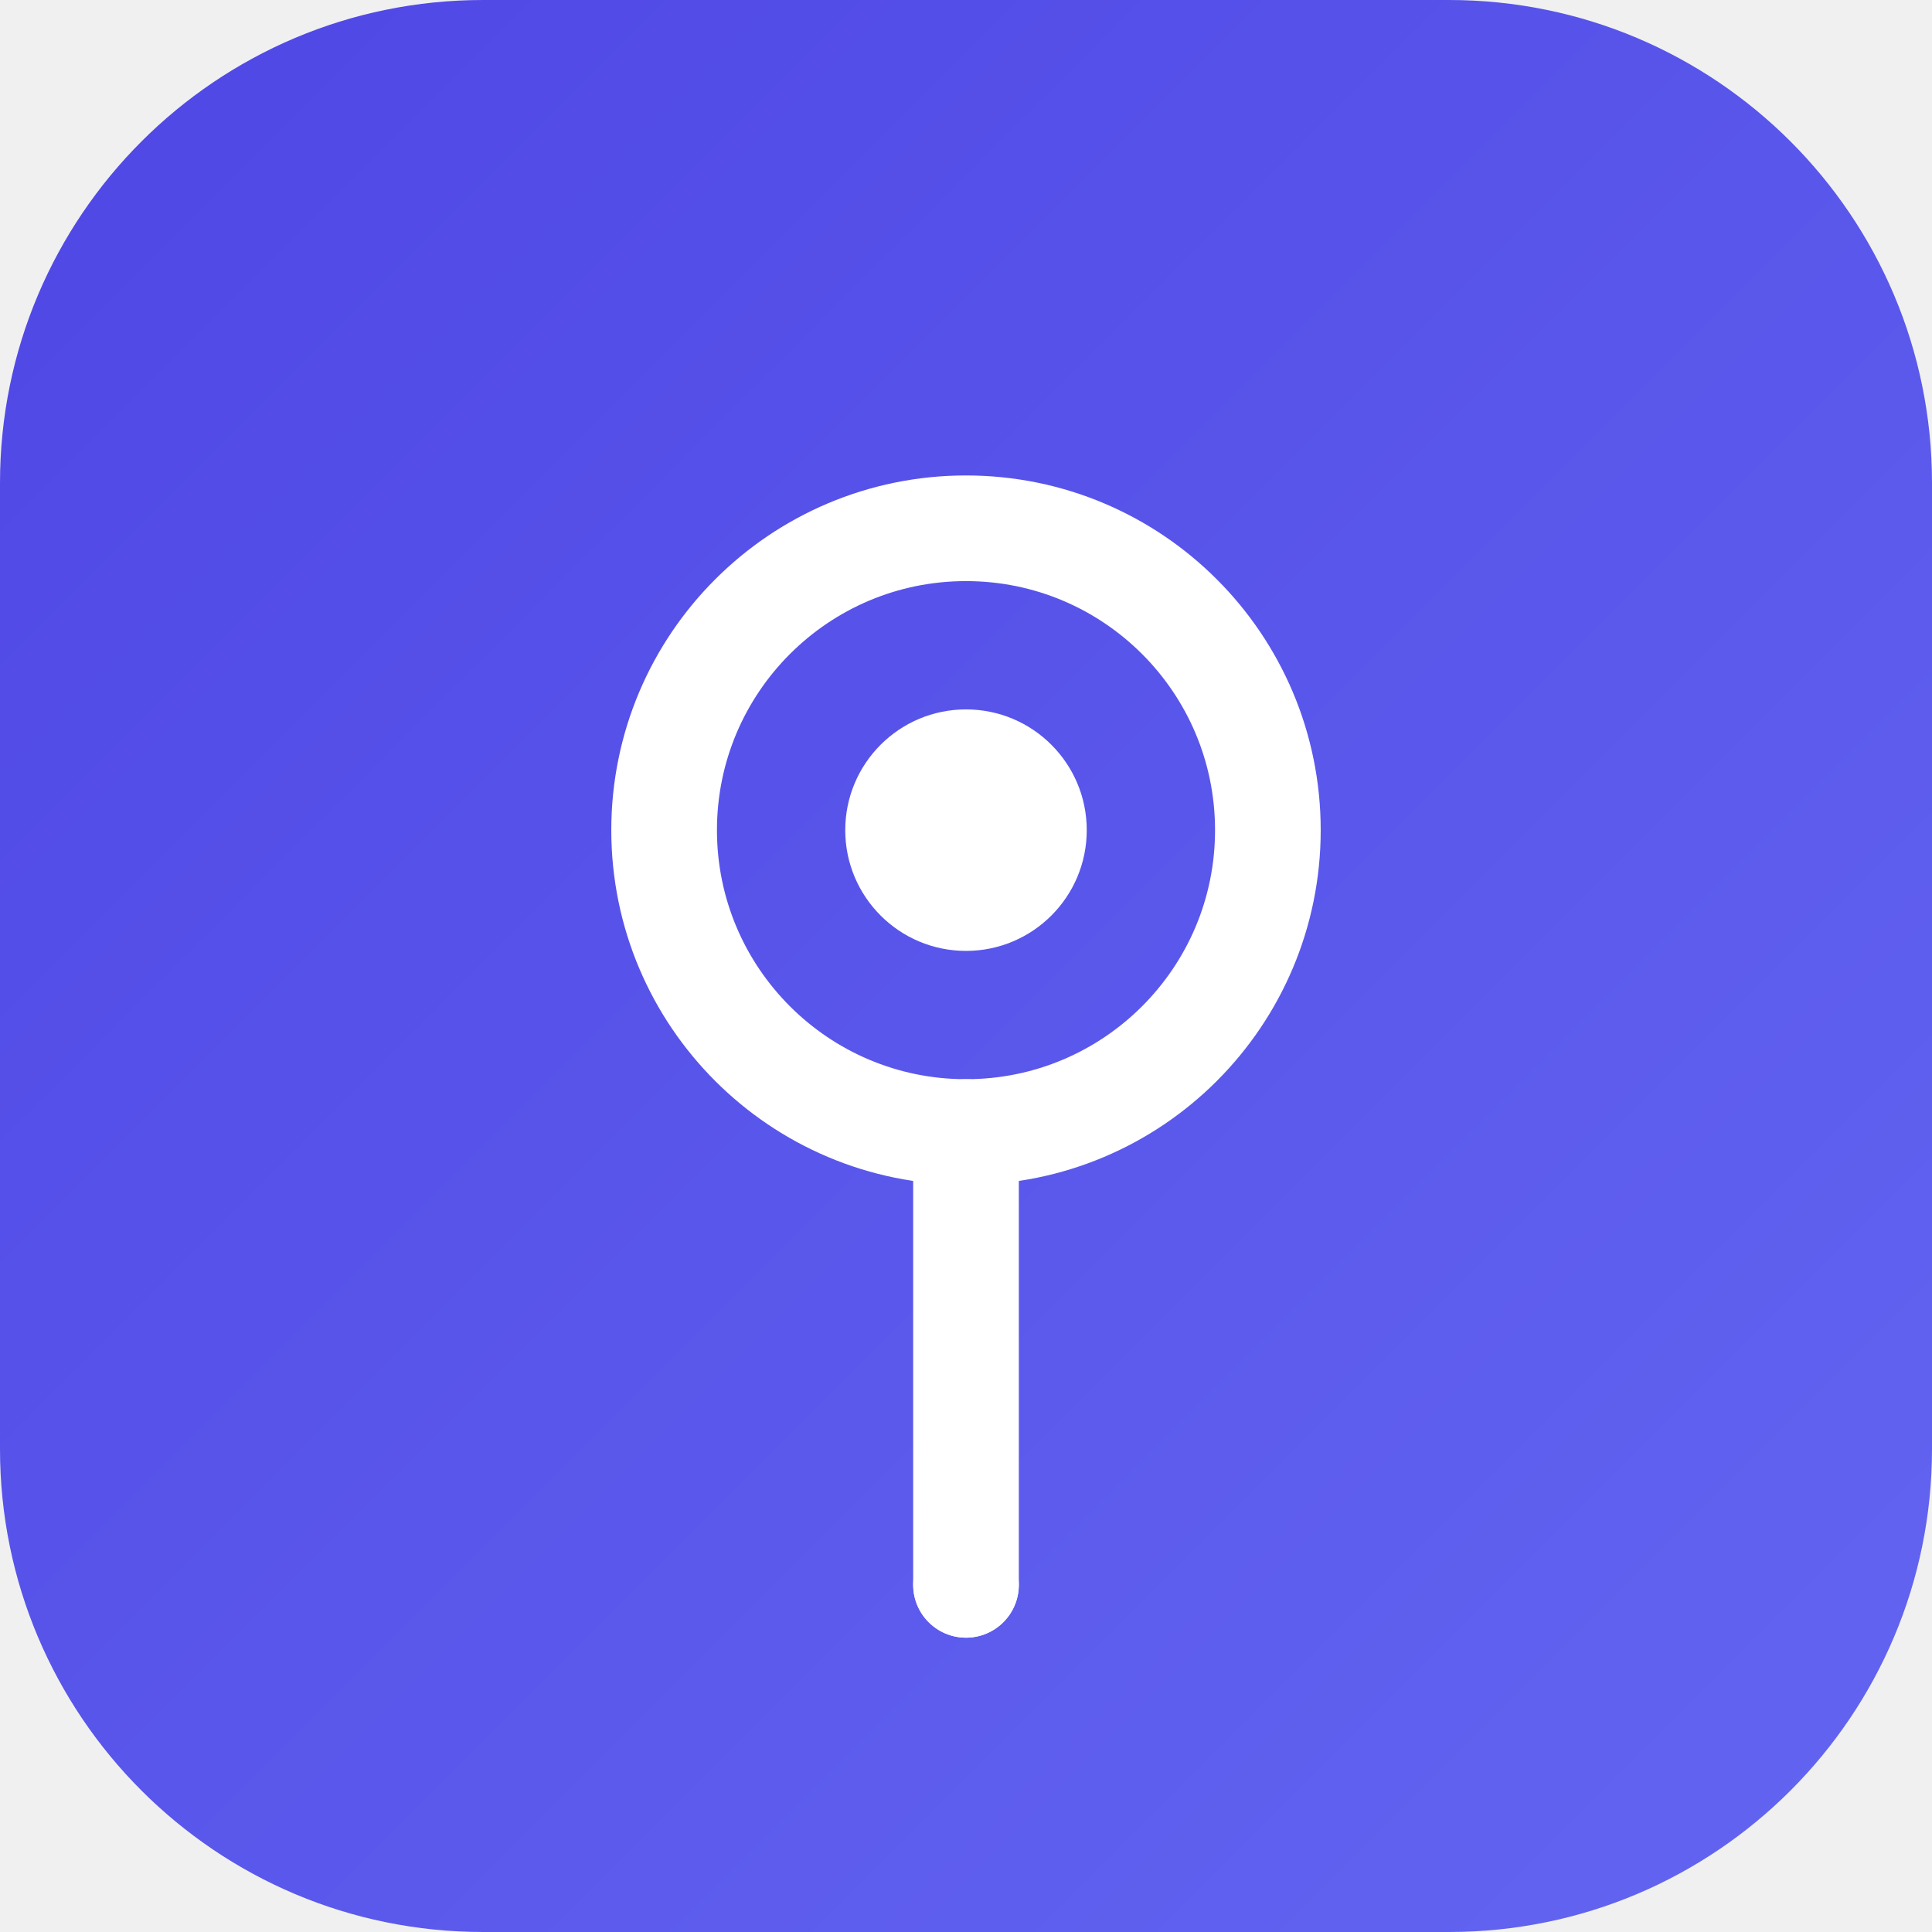
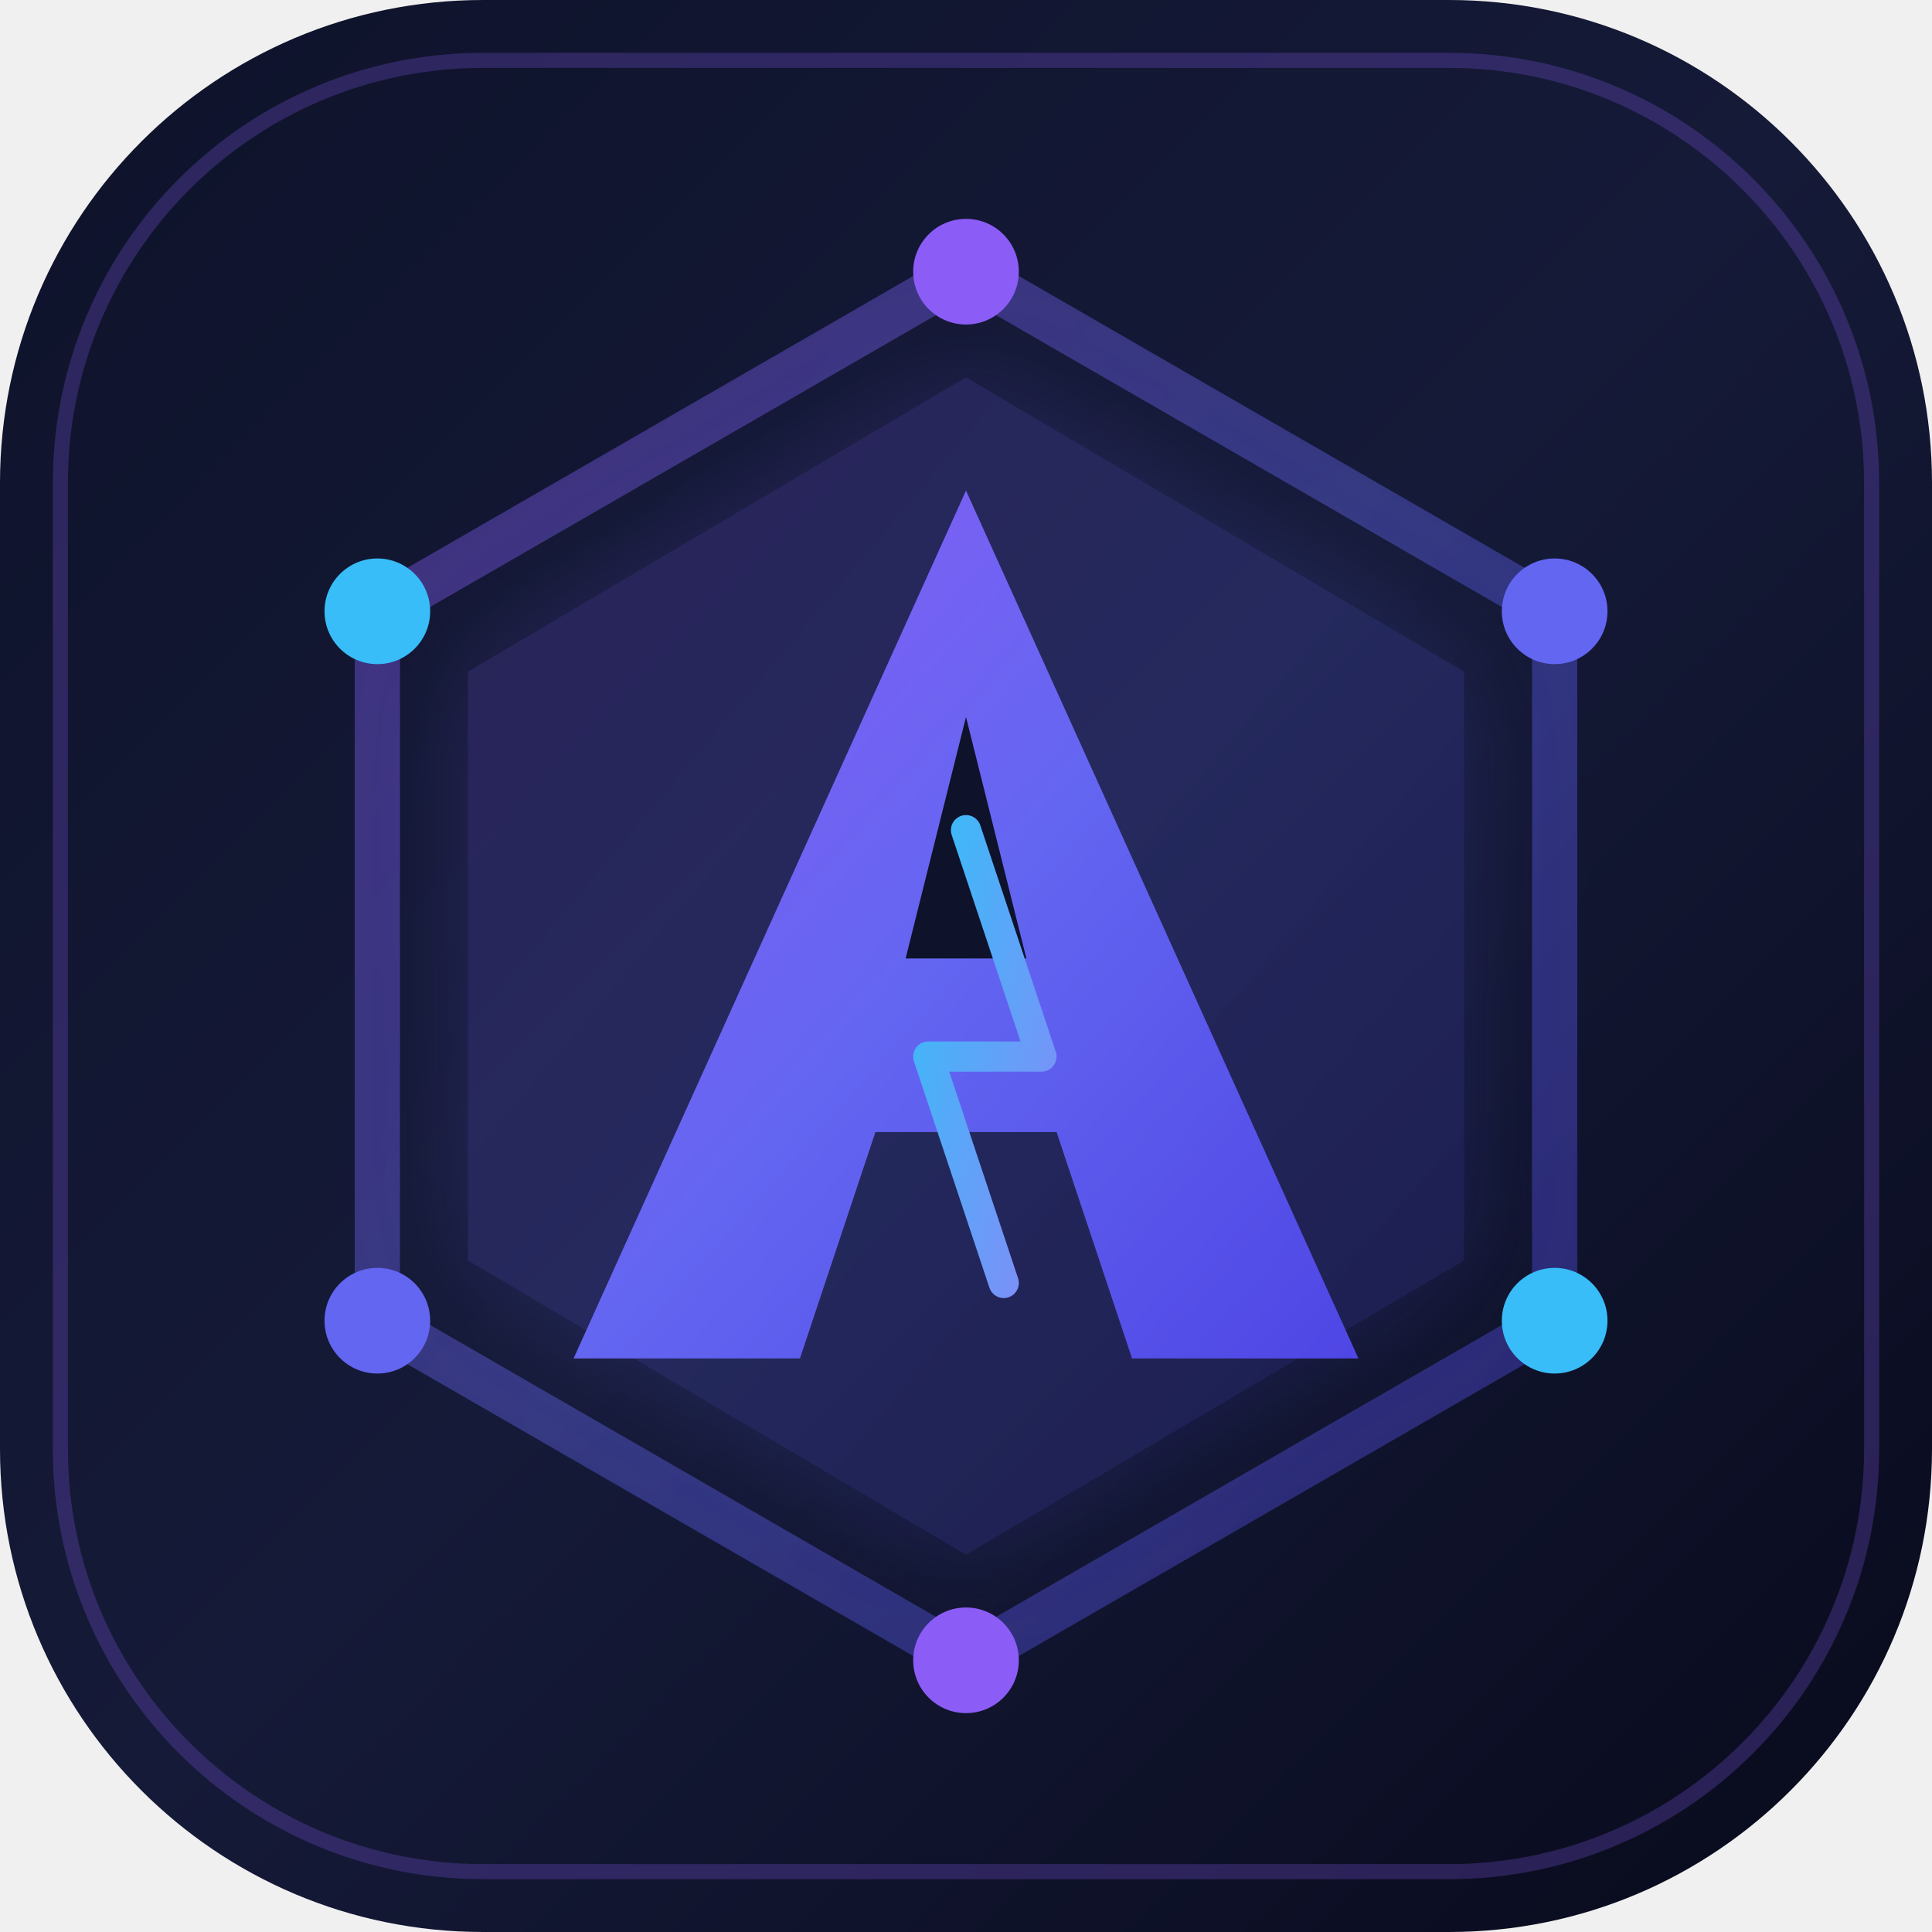
<svg xmlns="http://www.w3.org/2000/svg" viewBox="0 0 512 512" width="512" height="512">
  <defs>
-     <linearGradient id="grad" x1="0%" y1="0%" x2="100%" y2="100%">
-       <stop offset="0%" stop-color="#4f46e5" />
-       <stop offset="100%" stop-color="#6366f1" />
+     <linearGradient id="bgGrad" x1="0%" y1="0%" x2="100%" y2="100%">
+       <stop offset="0%" stop-color="#0E122A" />
+       <stop offset="50%" stop-color="#151A38" />
+       <stop offset="100%" stop-color="#080A1B" />
    </linearGradient>
+     <linearGradient id="primaryGrad" x1="0%" y1="0%" x2="100%" y2="100%">
+       <stop offset="0%" stop-color="#8B5CF6" />
+       <stop offset="50%" stop-color="#6366F1" />
+       <stop offset="100%" stop-color="#4F46E5" />
+     </linearGradient>
+     <linearGradient id="accentGrad" x1="0%" y1="0%" x2="100%" y2="100%">
+       <stop offset="0%" stop-color="#38BDF8" />
+       <stop offset="100%" stop-color="#818CF8" />
+     </linearGradient>
+     <filter id="glow" x="-20%" y="-20%" width="140%" height="140%">
+       <feGaussianBlur stdDeviation="16" result="blur" />
+       <feComposite in="SourceGraphic" in2="blur" operator="over" />
+     </filter>
  </defs>
-   <rect width="512" height="512" rx="128" fill="url(#grad)" />
-   <circle cx="256" cy="220" r="80" fill="none" stroke="#ffffff" stroke-width="28" />
-   <circle cx="256" cy="220" r="32" fill="#ffffff" />
-   <path d="M256 300 L256 420" stroke="#ffffff" stroke-width="28" stroke-linecap="round" />
-   <circle cx="256" cy="420" r="14" fill="#ffffff" />
+   <rect width="512" height="512" rx="128" fill="url(#bgGrad)" />
+   <rect x="16" y="16" width="480" height="480" rx="112" fill="none" stroke="rgba(139, 92, 246, 0.25)" stroke-width="4" />
+   <path d="M256 72 L412 162 L412 350 L256 440 L100 350 L100 162 Z" fill="none" stroke="url(#primaryGrad)" stroke-width="12" stroke-linejoin="round" opacity="0.4" />
+   <path d="M256 100 L388 178 L388 334 L256 412 L124 334 L124 178 Z" fill="url(#primaryGrad)" filter="url(#glow)" opacity="0.2" />
+   <path d="M256 130 L360 360 L300 360 L280 300 L232 300 L212 360 L152 360 Z" fill="url(#primaryGrad)" />
+   <polygon points="256,190 272,254 240,254" fill="#0E122A" />
+   <path d="M256 220 L276 280 L246 280 L266 340" stroke="url(#accentGrad)" stroke-width="8" stroke-linecap="round" stroke-linejoin="round" fill="none" />
+   <circle cx="256" cy="72" r="14" fill="#8B5CF6" />
+   <circle cx="412" cy="162" r="14" fill="#6366F1" />
+   <circle cx="412" cy="350" r="14" fill="#38BDF8" />
+   <circle cx="256" cy="440" r="14" fill="#8B5CF6" />
+   <circle cx="100" cy="350" r="14" fill="#6366F1" />
+   <circle cx="100" cy="162" r="14" fill="#38BDF8" />
</svg>
